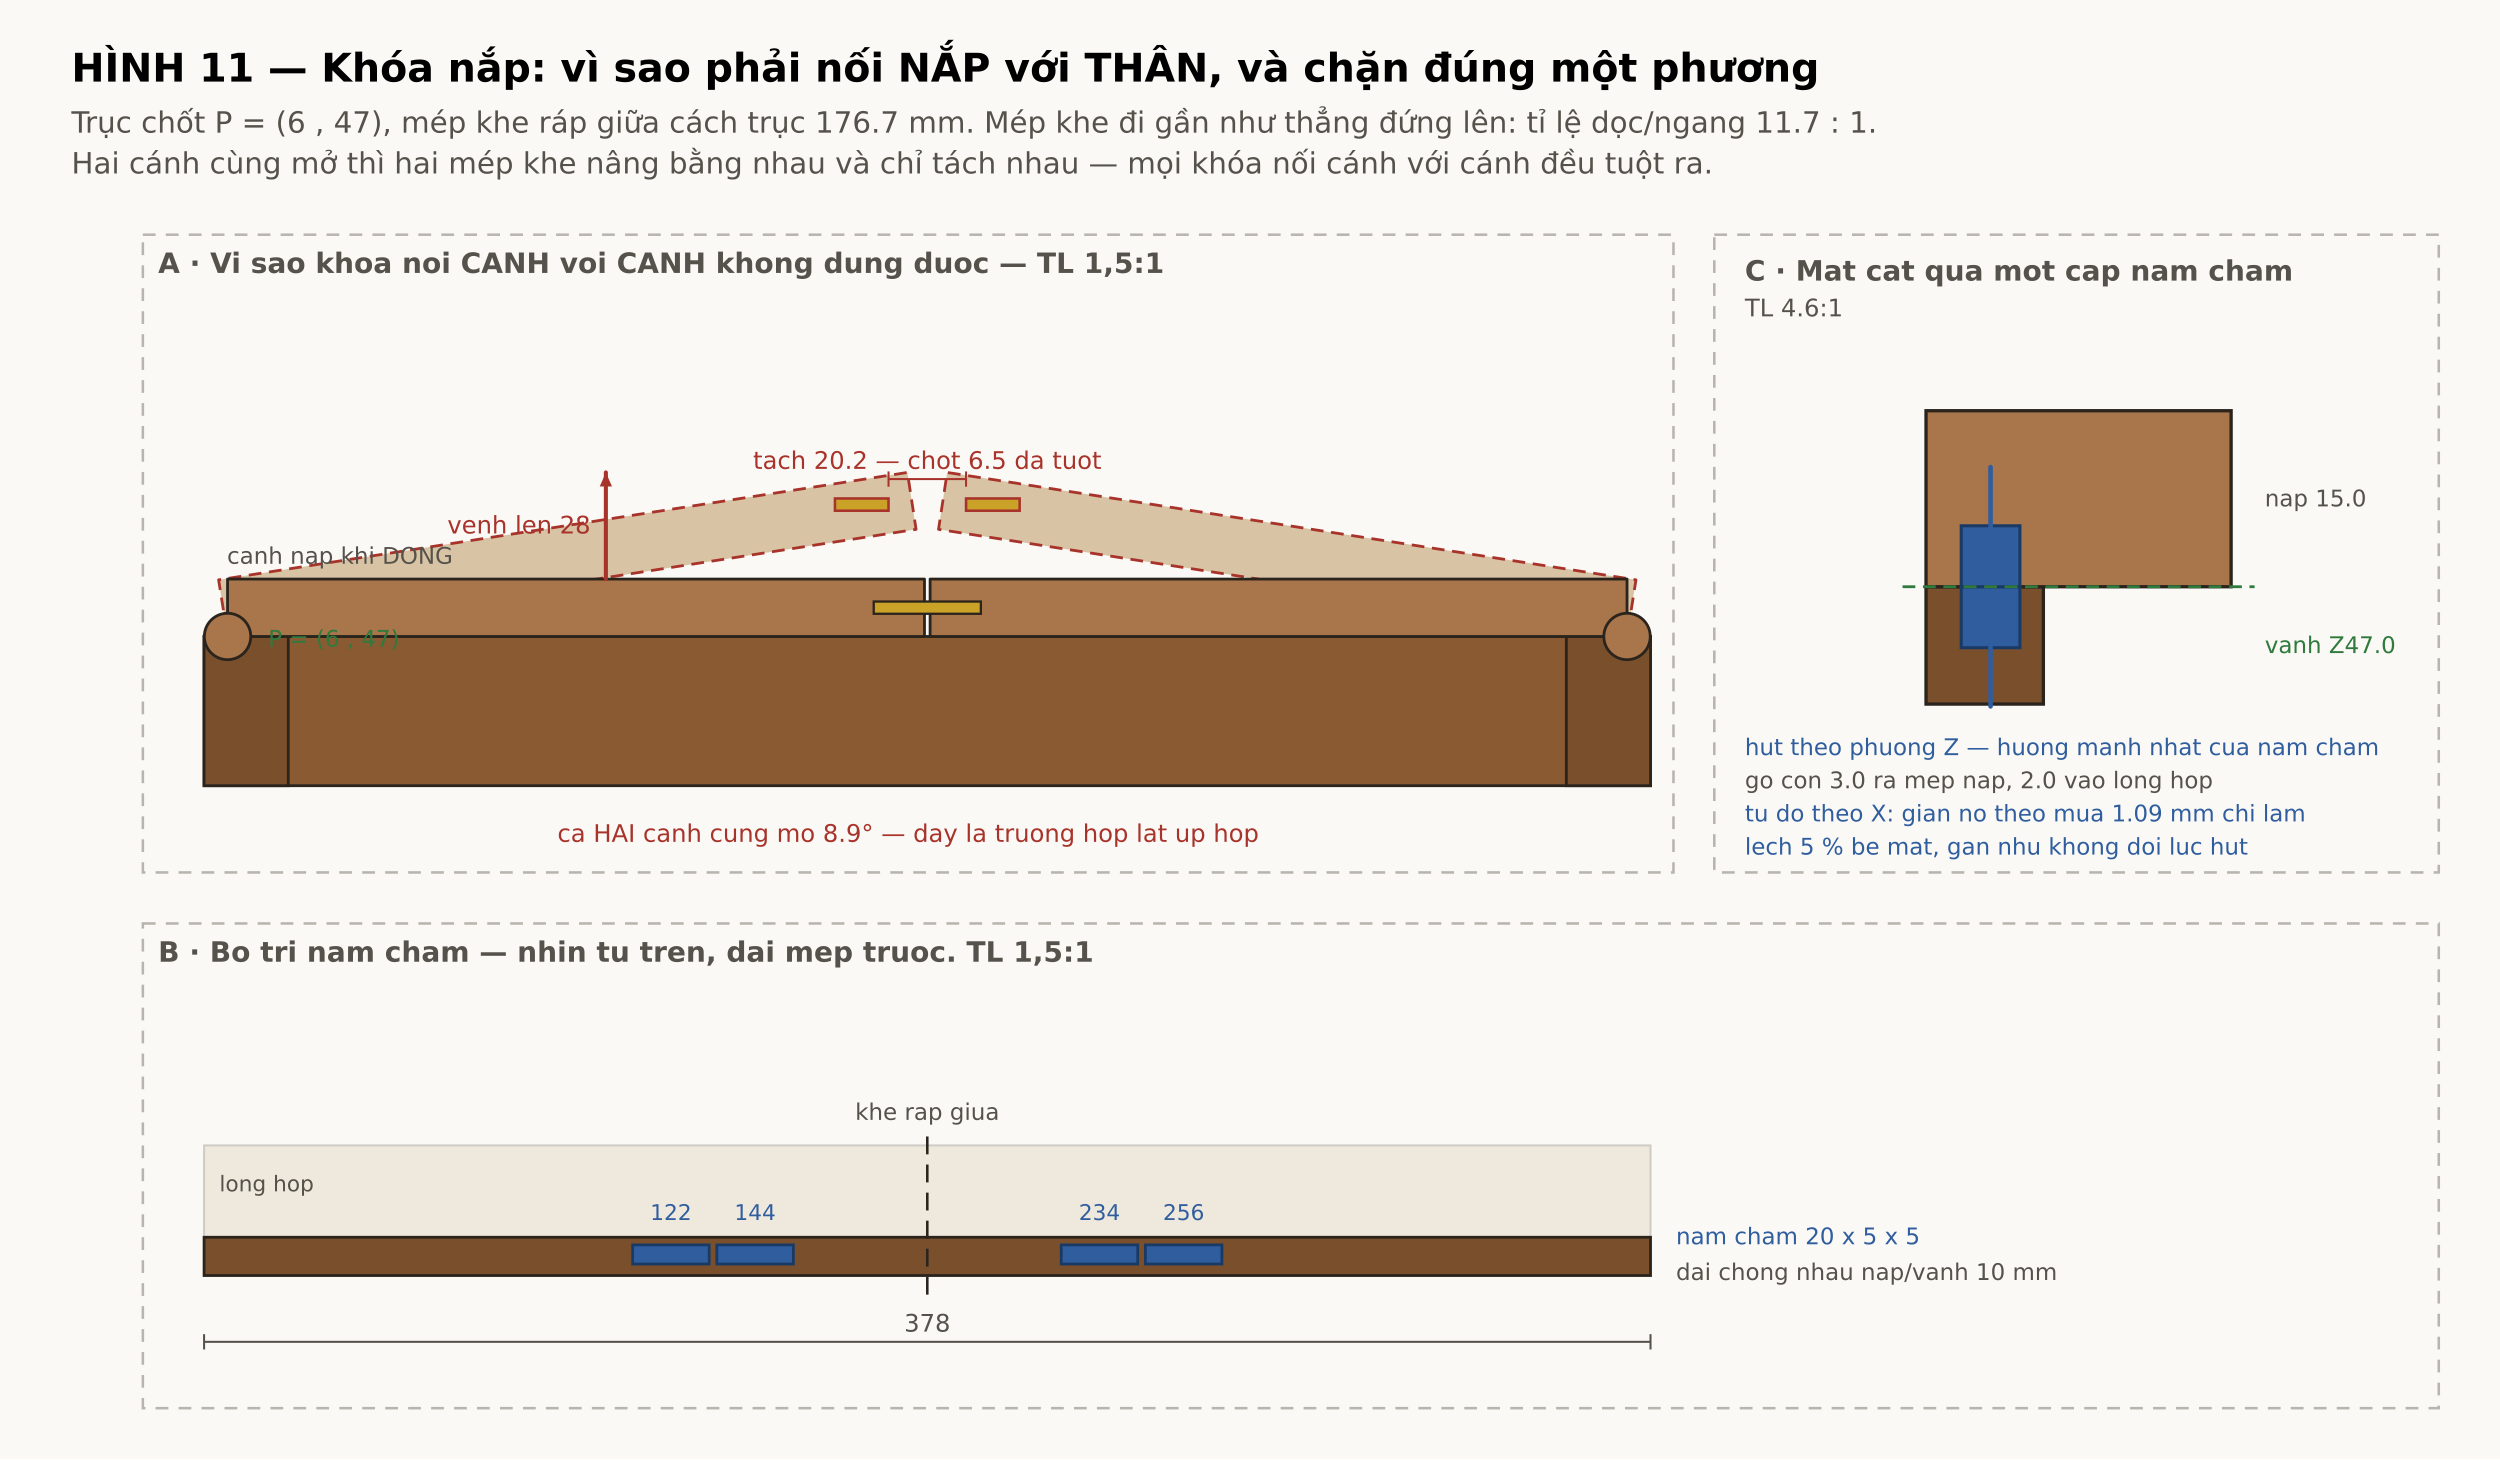
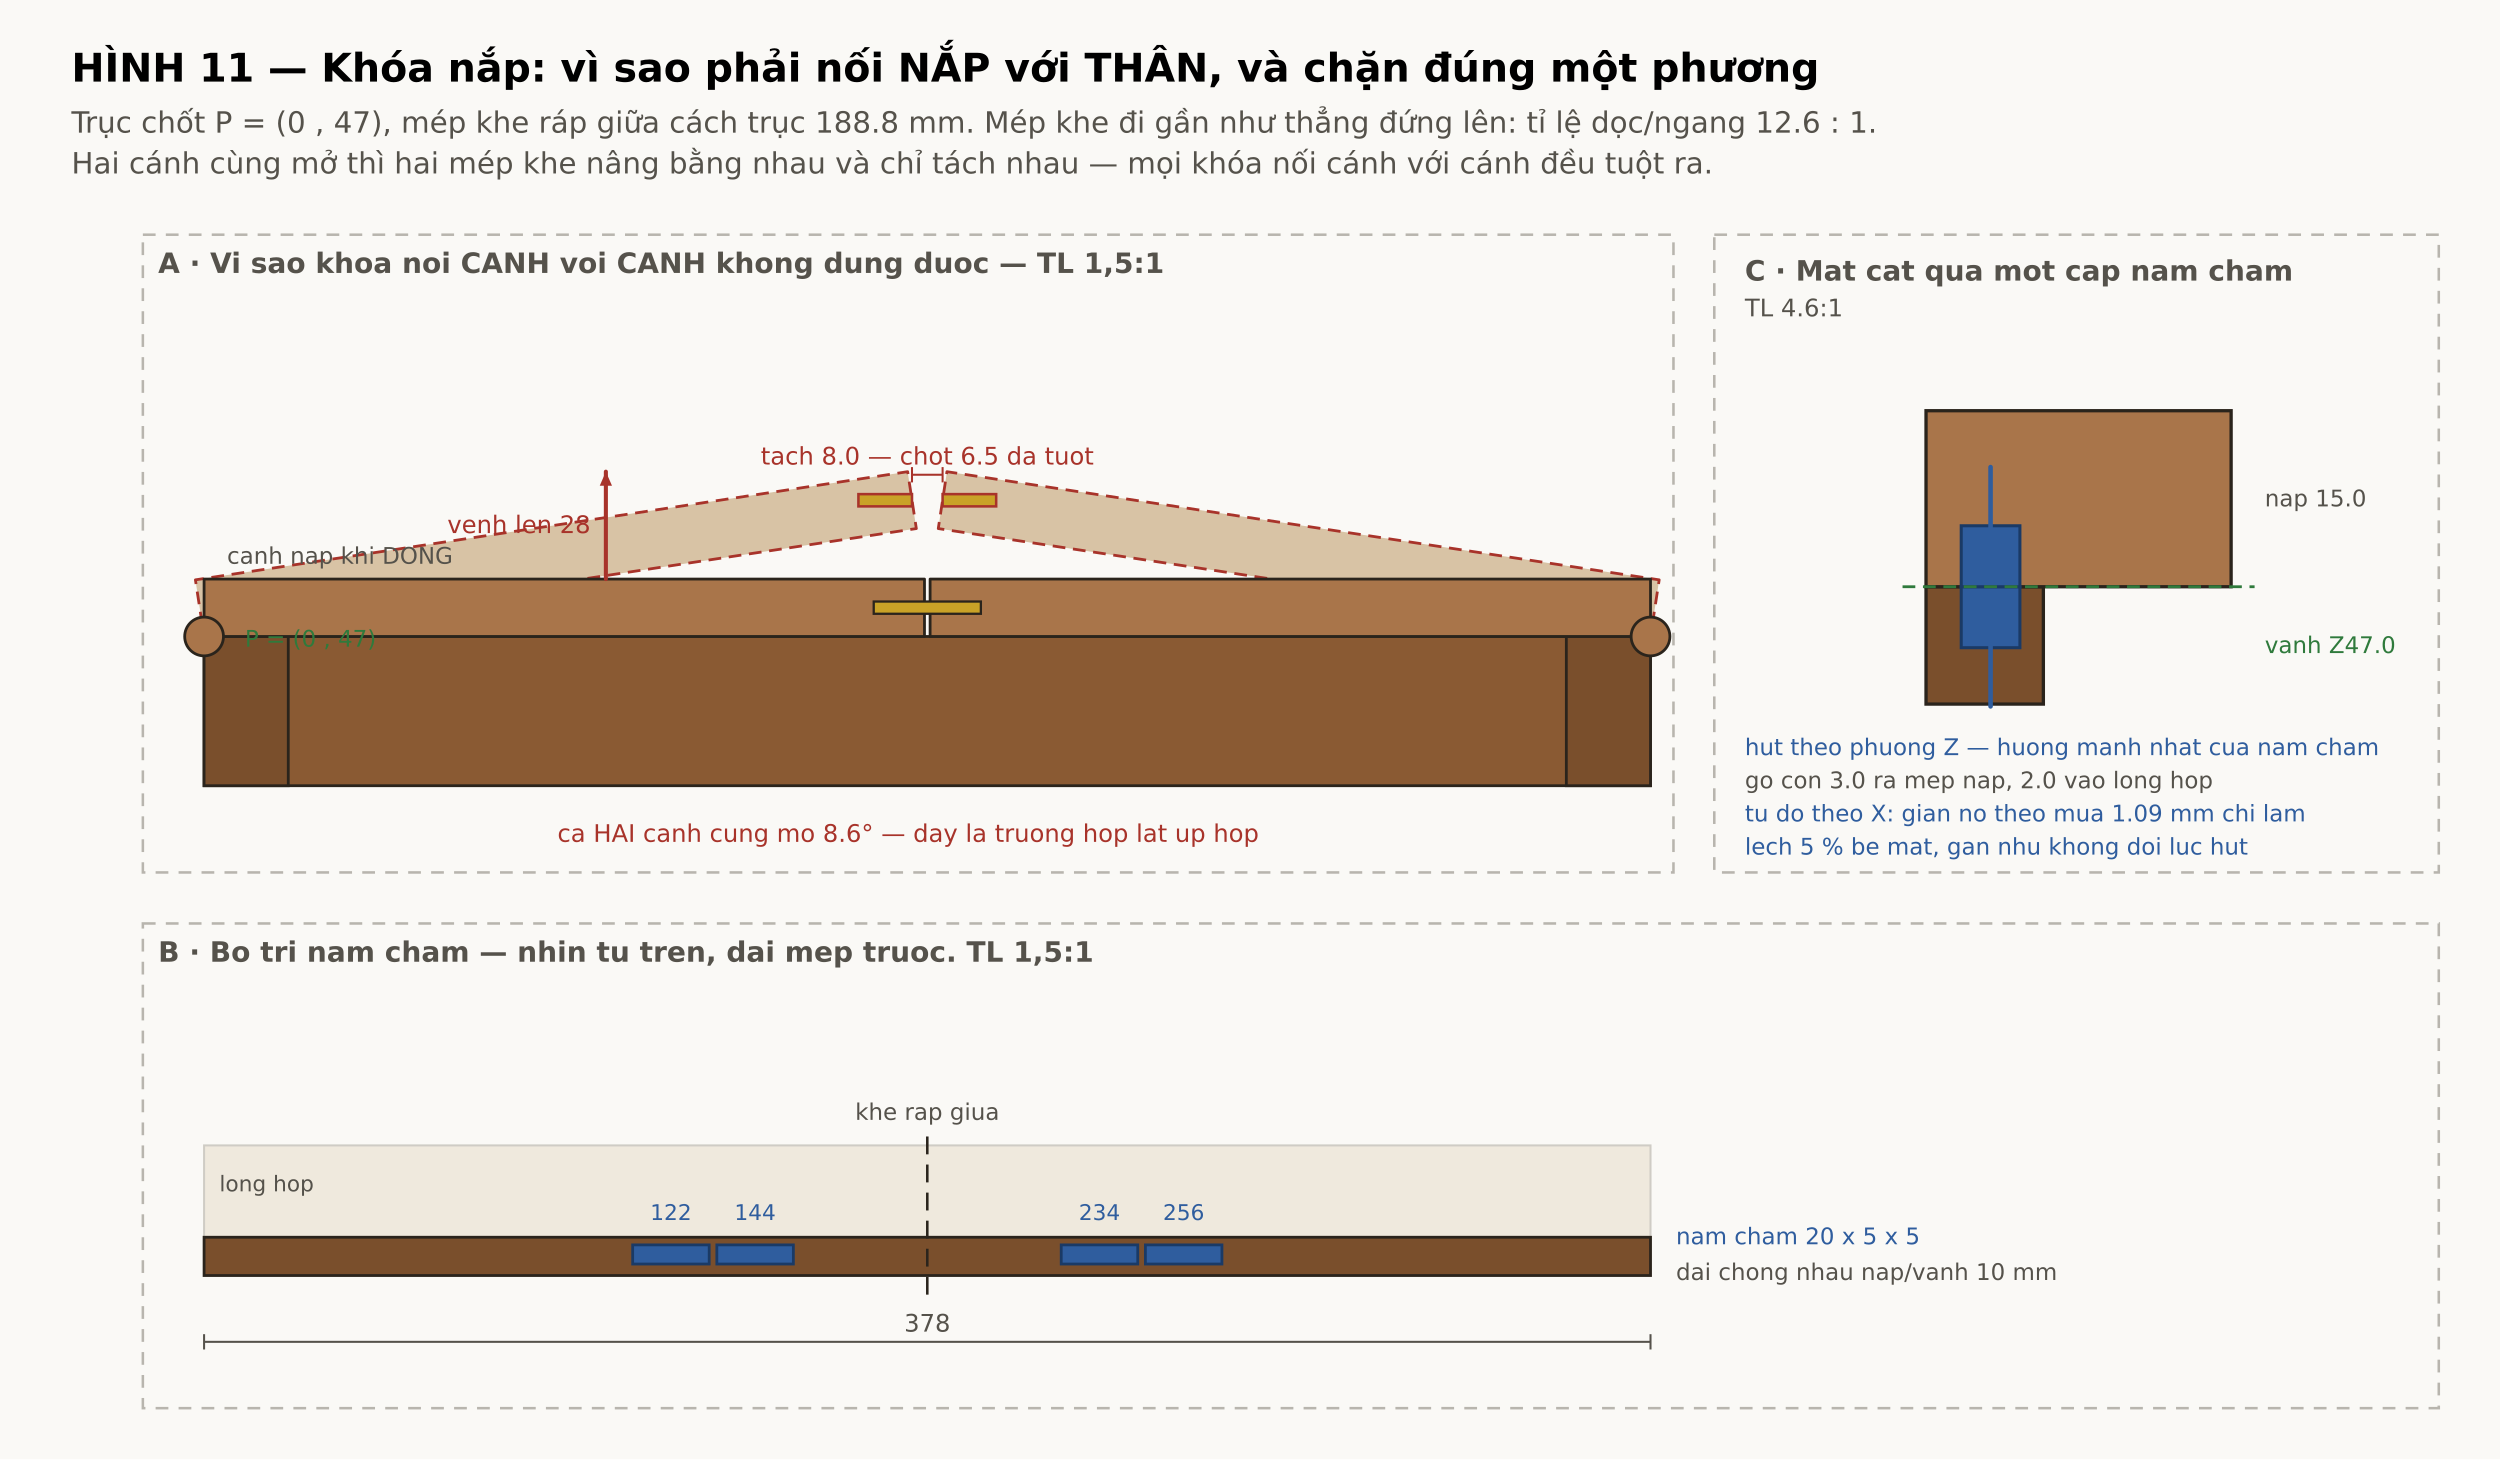
<svg xmlns="http://www.w3.org/2000/svg" width="980" height="572" viewBox="0 0 980 572" font-family="DejaVu Sans" font-size="11.5">
  <rect width="100%" height="100%" fill="#faf9f6" />
  <text x="28" y="32" font-size="15.5" font-weight="bold">HÌNH 11 — Khóa nắp: vì sao phải nối NẮP với THÂN, và chặn đúng một phương</text>
-   <text x="28" y="52" fill="#55524b">Trục chốt P = (6 , 47), mép khe ráp giữa cách trục 176.7 mm. Mép khe đi gần như thẳng đứng lên: tỉ lệ dọc/ngang 11.7 : 1.</text>
+   <text x="28" y="52" fill="#55524b">Trục chốt P = (0 , 47), mép khe ráp giữa cách trục 188.8 mm. Mép khe đi gần như thẳng đứng lên: tỉ lệ dọc/ngang 12.6 : 1.</text>
  <text x="28" y="68" fill="#55524b">Hai cánh cùng mở thì hai mép khe nâng bằng nhau và chỉ tách nhau — mọi khóa nối cánh với cánh đều tuột ra.</text>
  <rect x="56" y="92" width="600" height="250" fill="none" stroke="#b8b5ae" stroke-width="1" stroke-dasharray="5,4" />
  <text x="62" y="107" font-size="11" font-weight="bold" fill="#55524b">A · Vi sao khoa noi CANH voi CANH khong dung duoc  —  TL 1,5:1</text>
  <rect x="80.0" y="249.5" width="567.0" height="58.5" fill="#8a5a33" stroke="#2a241c" stroke-width="1.1" />
  <rect x="80.0" y="249.5" width="33.0" height="58.5" fill="#7a4f2c" stroke="#2a241c" stroke-width="1.1" />
  <rect x="614.0" y="249.5" width="33.0" height="58.5" fill="#7a4f2c" stroke="#2a241c" stroke-width="1.1" />
-   <polygon points="89.2,249.5 359.1,207.5 355.7,185.2 85.7,227.3" fill="#d8c3a5" stroke="#a8332a" stroke-width="1.1" stroke-linejoin="round" stroke-dasharray="5,3" />
-   <polygon points="637.8,249.5 367.9,207.5 371.3,185.2 641.3,227.3" fill="#d8c3a5" stroke="#a8332a" stroke-width="1.1" stroke-linejoin="round" stroke-dasharray="5,3" />
-   <polygon points="89.2,249.5 362.4,249.5 362.4,227.0 89.2,227.0" fill="#a9754a" stroke="#2a241c" stroke-width="1.1" stroke-linejoin="round" />
-   <polygon points="637.8,249.5 364.6,249.5 364.6,227.0 637.8,227.0" fill="#a9754a" stroke="#2a241c" stroke-width="1.1" stroke-linejoin="round" />
-   <circle cx="89.2" cy="249.5" r="9.1" fill="#a9754a" stroke="#2a241c" stroke-width="1.1" />
-   <circle cx="637.8" cy="249.5" r="9.1" fill="#a9754a" stroke="#2a241c" stroke-width="1.1" />
+   <polygon points="80.0,249.5 359.2,207.2 355.8,184.9 76.6,227.3" fill="#d8c3a5" stroke="#a8332a" stroke-width="1.1" stroke-linejoin="round" stroke-dasharray="5,3" />
+   <polygon points="647.0,249.5 367.8,207.2 371.2,184.9 650.4,227.3" fill="#d8c3a5" stroke="#a8332a" stroke-width="1.1" stroke-linejoin="round" stroke-dasharray="5,3" />
+   <polygon points="80.0,249.5 362.4,249.5 362.4,227.0 80.0,227.0" fill="#a9754a" stroke="#2a241c" stroke-width="1.1" stroke-linejoin="round" />
+   <polygon points="647.0,249.5 364.6,249.5 364.6,227.0 647.0,227.0" fill="#a9754a" stroke="#2a241c" stroke-width="1.1" stroke-linejoin="round" />
+   <circle cx="80.0" cy="249.5" r="7.6" fill="#a9754a" stroke="#2a241c" stroke-width="1.1" />
+   <circle cx="647.0" cy="249.5" r="7.6" fill="#a9754a" stroke="#2a241c" stroke-width="1.1" />
  <rect x="342.5" y="235.8" width="42.0" height="4.8" fill="#c9a227" stroke="#2a241c" stroke-width="0.9" />
-   <rect x="327.3" y="195.4" width="21.0" height="4.8" fill="#c9a227" stroke="#a8332a" stroke-width="1.0" />
-   <rect x="378.7" y="195.4" width="21.0" height="4.8" fill="#c9a227" stroke="#a8332a" stroke-width="1.0" />
-   <line x1="348.3" y1="187.8" x2="378.7" y2="187.8" stroke="#a8332a" stroke-width="0.8" />
-   <line x1="348.3" y1="184.8" x2="348.3" y2="190.8" stroke="#a8332a" stroke-width="0.8" />
-   <line x1="378.7" y1="184.8" x2="378.7" y2="190.8" stroke="#a8332a" stroke-width="0.8" />
-   <text x="363.5" y="183.8" text-anchor="middle" font-size="9.5" fill="#a8332a">tach 20.2 — chot 6.5 da tuot</text>
-   <line x1="237.5" y1="227.0" x2="237.5" y2="185.2" stroke="#a8332a" stroke-width="1.6" stroke-linecap="round" />
-   <polygon points="237.5,185.2 239.9,190.7 235.1,190.7" fill="#a8332a" />
-   <text x="231.5" y="209.116" font-size="9.5" fill="#a8332a" text-anchor="end">venh len 28</text>
-   <text x="356" y="330" font-size="9.5" fill="#a8332a" text-anchor="middle">ca HAI canh cung mo 8.9° — day la truong hop lat up hop</text>
+   <rect x="336.5" y="193.7" width="21.0" height="4.8" fill="#c9a227" stroke="#a8332a" stroke-width="1.0" />
+   <rect x="369.5" y="193.7" width="21.0" height="4.8" fill="#c9a227" stroke="#a8332a" stroke-width="1.0" />
+   <line x1="357.5" y1="186.1" x2="369.5" y2="186.1" stroke="#a8332a" stroke-width="0.8" />
+   <line x1="357.5" y1="183.1" x2="357.5" y2="189.1" stroke="#a8332a" stroke-width="0.8" />
+   <line x1="369.5" y1="183.1" x2="369.5" y2="189.1" stroke="#a8332a" stroke-width="0.8" />
+   <text x="363.5" y="182.1" text-anchor="middle" font-size="9.5" fill="#a8332a">tach 8.0 — chot 6.5 da tuot</text>
+   <line x1="237.5" y1="227.0" x2="237.5" y2="184.9" stroke="#a8332a" stroke-width="1.6" stroke-linecap="round" />
+   <polygon points="237.5,184.9 239.9,190.4 235.1,190.4" fill="#a8332a" />
+   <text x="231.5" y="208.968" font-size="9.5" fill="#a8332a" text-anchor="end">venh len 28</text>
+   <text x="356" y="330" font-size="9.5" fill="#a8332a" text-anchor="middle">ca HAI canh cung mo 8.6° — day la truong hop lat up hop</text>
  <text x="89.0" y="221.0" font-size="9" fill="#55524b">canh nap khi DONG</text>
-   <text x="105.15" y="253.5" font-size="9" fill="#2f7a3c">P = (6 , 47)</text>
+   <text x="96.0" y="253.5" font-size="9" fill="#2f7a3c">P = (0 , 47)</text>
  <rect x="672" y="92" width="284" height="250" fill="none" stroke="#b8b5ae" stroke-width="1" stroke-dasharray="5,4" />
  <text x="678" y="107" font-size="11" font-weight="bold" fill="#55524b" />
  <text x="684" y="110" font-size="11" font-weight="bold" fill="#55524b">C · Mat cat qua mot cap nam cham</text>
  <text x="684" y="124" font-size="9.5" fill="#55524b">TL 4.6:1</text>
  <rect x="755.0" y="230.0" width="46.0" height="46.0" fill="#7a4f2c" stroke="#2a241c" stroke-width="1.3" />
  <rect x="755.0" y="161.0" width="119.6" height="69.0" fill="#a9754a" stroke="#2a241c" stroke-width="1.3" />
  <rect x="768.8" y="230.0" width="23.0" height="23.9" fill="#2f5d9e" stroke="#1a3a66" stroke-width="1.2" />
  <rect x="768.8" y="206.1" width="23.0" height="23.9" fill="#2f5d9e" stroke="#1a3a66" stroke-width="1.2" />
  <path d="M 745.8,230.0 L 883.8,230.0" fill="none" stroke="#2f7a3c" stroke-width="1.1" stroke-dasharray="5,3" />
  <text x="887.8" y="198.5" font-size="9" fill="#55524b">nap 15.0</text>
  <text x="887.8" y="256.0" font-size="9" fill="#2f7a3c">vanh Z47.0</text>
  <line x1="780.3" y1="183.1" x2="780.3" y2="227.7" stroke="#2f5d9e" stroke-width="1.8" stroke-linecap="round" />
  <polygon points="780.3,227.7 778.3,223.1 782.3,223.1" fill="#2f5d9e" />
  <line x1="780.3" y1="276.9" x2="780.3" y2="232.3" stroke="#2f5d9e" stroke-width="1.8" stroke-linecap="round" />
  <polygon points="780.3,232.3 782.3,236.9 778.3,236.9" fill="#2f5d9e" />
  <text x="684" y="296" font-size="9" fill="#2f5d9e">hut theo phuong Z — huong manh nhat cua nam cham</text>
  <text x="684" y="309" font-size="9" fill="#55524b">go con 3.0 ra mep nap, 2.0 vao long hop</text>
  <text x="684" y="322" font-size="9" fill="#2f5d9e">tu do theo X: gian no theo mua 1.09 mm chi lam</text>
  <text x="684" y="335" font-size="9" fill="#2f5d9e">lech 5 % be mat, gan nhu khong doi luc hut</text>
  <rect x="56" y="362" width="900" height="190" fill="none" stroke="#b8b5ae" stroke-width="1" stroke-dasharray="5,4" />
  <text x="62" y="377" font-size="11" font-weight="bold" fill="#55524b">B · Bo tri nam cham — nhin tu tren, dai mep truoc.  TL 1,5:1</text>
  <rect x="80.0" y="449.0" width="567.0" height="51.0" fill="#efe9dd" stroke="#cfccc5" stroke-width="0.8" />
  <rect x="80.0" y="500.0" width="567.0" height="0.0" fill="#e2d7c4" stroke="#cfccc5" stroke-width="0.8" />
  <rect x="80.0" y="485.0" width="567.0" height="15.0" fill="#7a4f2c" stroke="#2a241c" stroke-width="1.1" />
  <path d="M 363.5,507.5 L 363.5,443.0" fill="none" stroke="#2a241c" stroke-width="1.0" stroke-dasharray="7,4" />
  <text x="363.5" y="439.0" font-size="9" fill="#55524b" text-anchor="middle">khe rap giua</text>
  <rect x="248.0" y="488.0" width="30.0" height="7.5" fill="#2f5d9e" stroke="#1a3a66" stroke-width="1.1" />
  <text x="263.0" y="478.25" font-size="8.5" fill="#2f5d9e" text-anchor="middle">122</text>
  <rect x="281.0" y="488.0" width="30.0" height="7.5" fill="#2f5d9e" stroke="#1a3a66" stroke-width="1.1" />
  <text x="296.0" y="478.25" font-size="8.5" fill="#2f5d9e" text-anchor="middle">144</text>
  <rect x="449.0" y="488.0" width="30.0" height="7.5" fill="#2f5d9e" stroke="#1a3a66" stroke-width="1.1" />
  <text x="464.0" y="478.25" font-size="8.5" fill="#2f5d9e" text-anchor="middle">256</text>
  <rect x="416.0" y="488.0" width="30.0" height="7.5" fill="#2f5d9e" stroke="#1a3a66" stroke-width="1.1" />
  <text x="431.0" y="478.25" font-size="8.5" fill="#2f5d9e" text-anchor="middle">234</text>
  <line x1="80.0" y1="526.0" x2="647.0" y2="526.0" stroke="#55524b" stroke-width="0.8" />
  <line x1="80.0" y1="523.0" x2="80.0" y2="529.0" stroke="#55524b" stroke-width="0.8" />
  <line x1="647.0" y1="523.0" x2="647.0" y2="529.0" stroke="#55524b" stroke-width="0.8" />
  <text x="363.5" y="522.0" text-anchor="middle" font-size="9.5" fill="#55524b">378</text>
  <text x="657.0" y="487.75" font-size="9" fill="#2f5d9e">nam cham 20 x 5 x 5</text>
  <text x="657.0" y="501.75" font-size="9" fill="#55524b">dai chong nhau nap/vanh 10 mm</text>
  <text x="86.0" y="467.0" font-size="8.5" fill="#55524b">long hop</text>
</svg>
